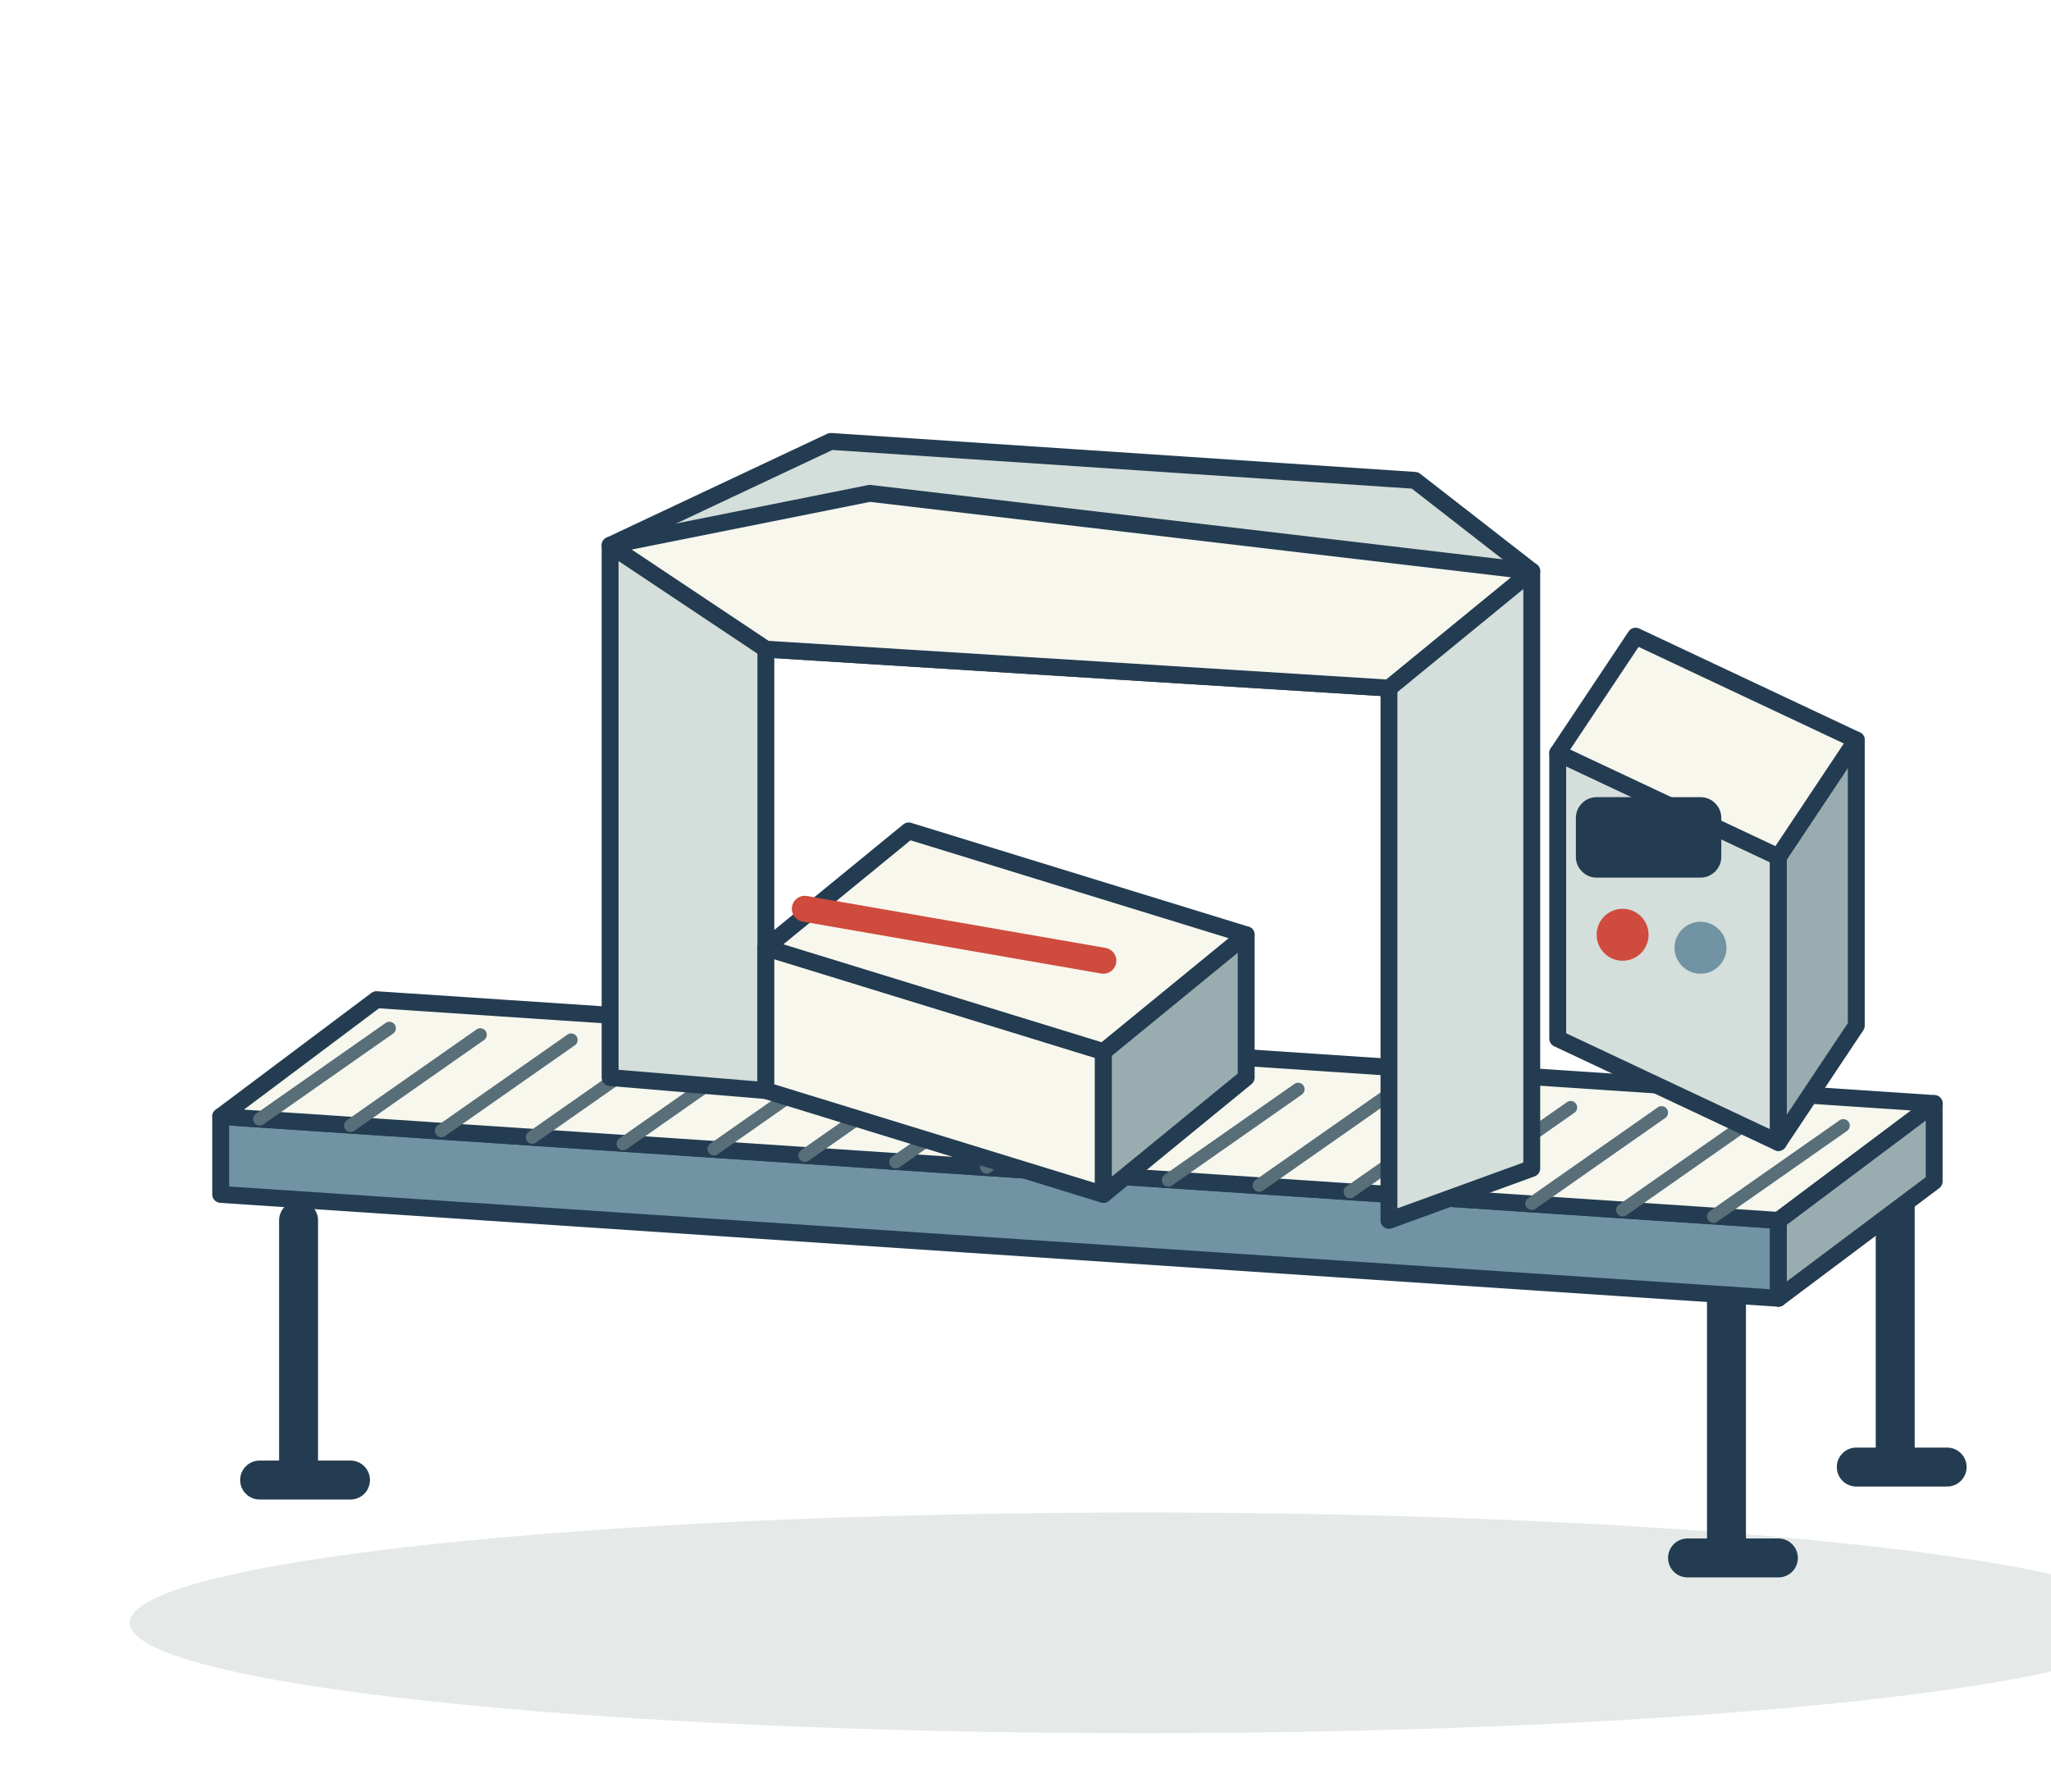
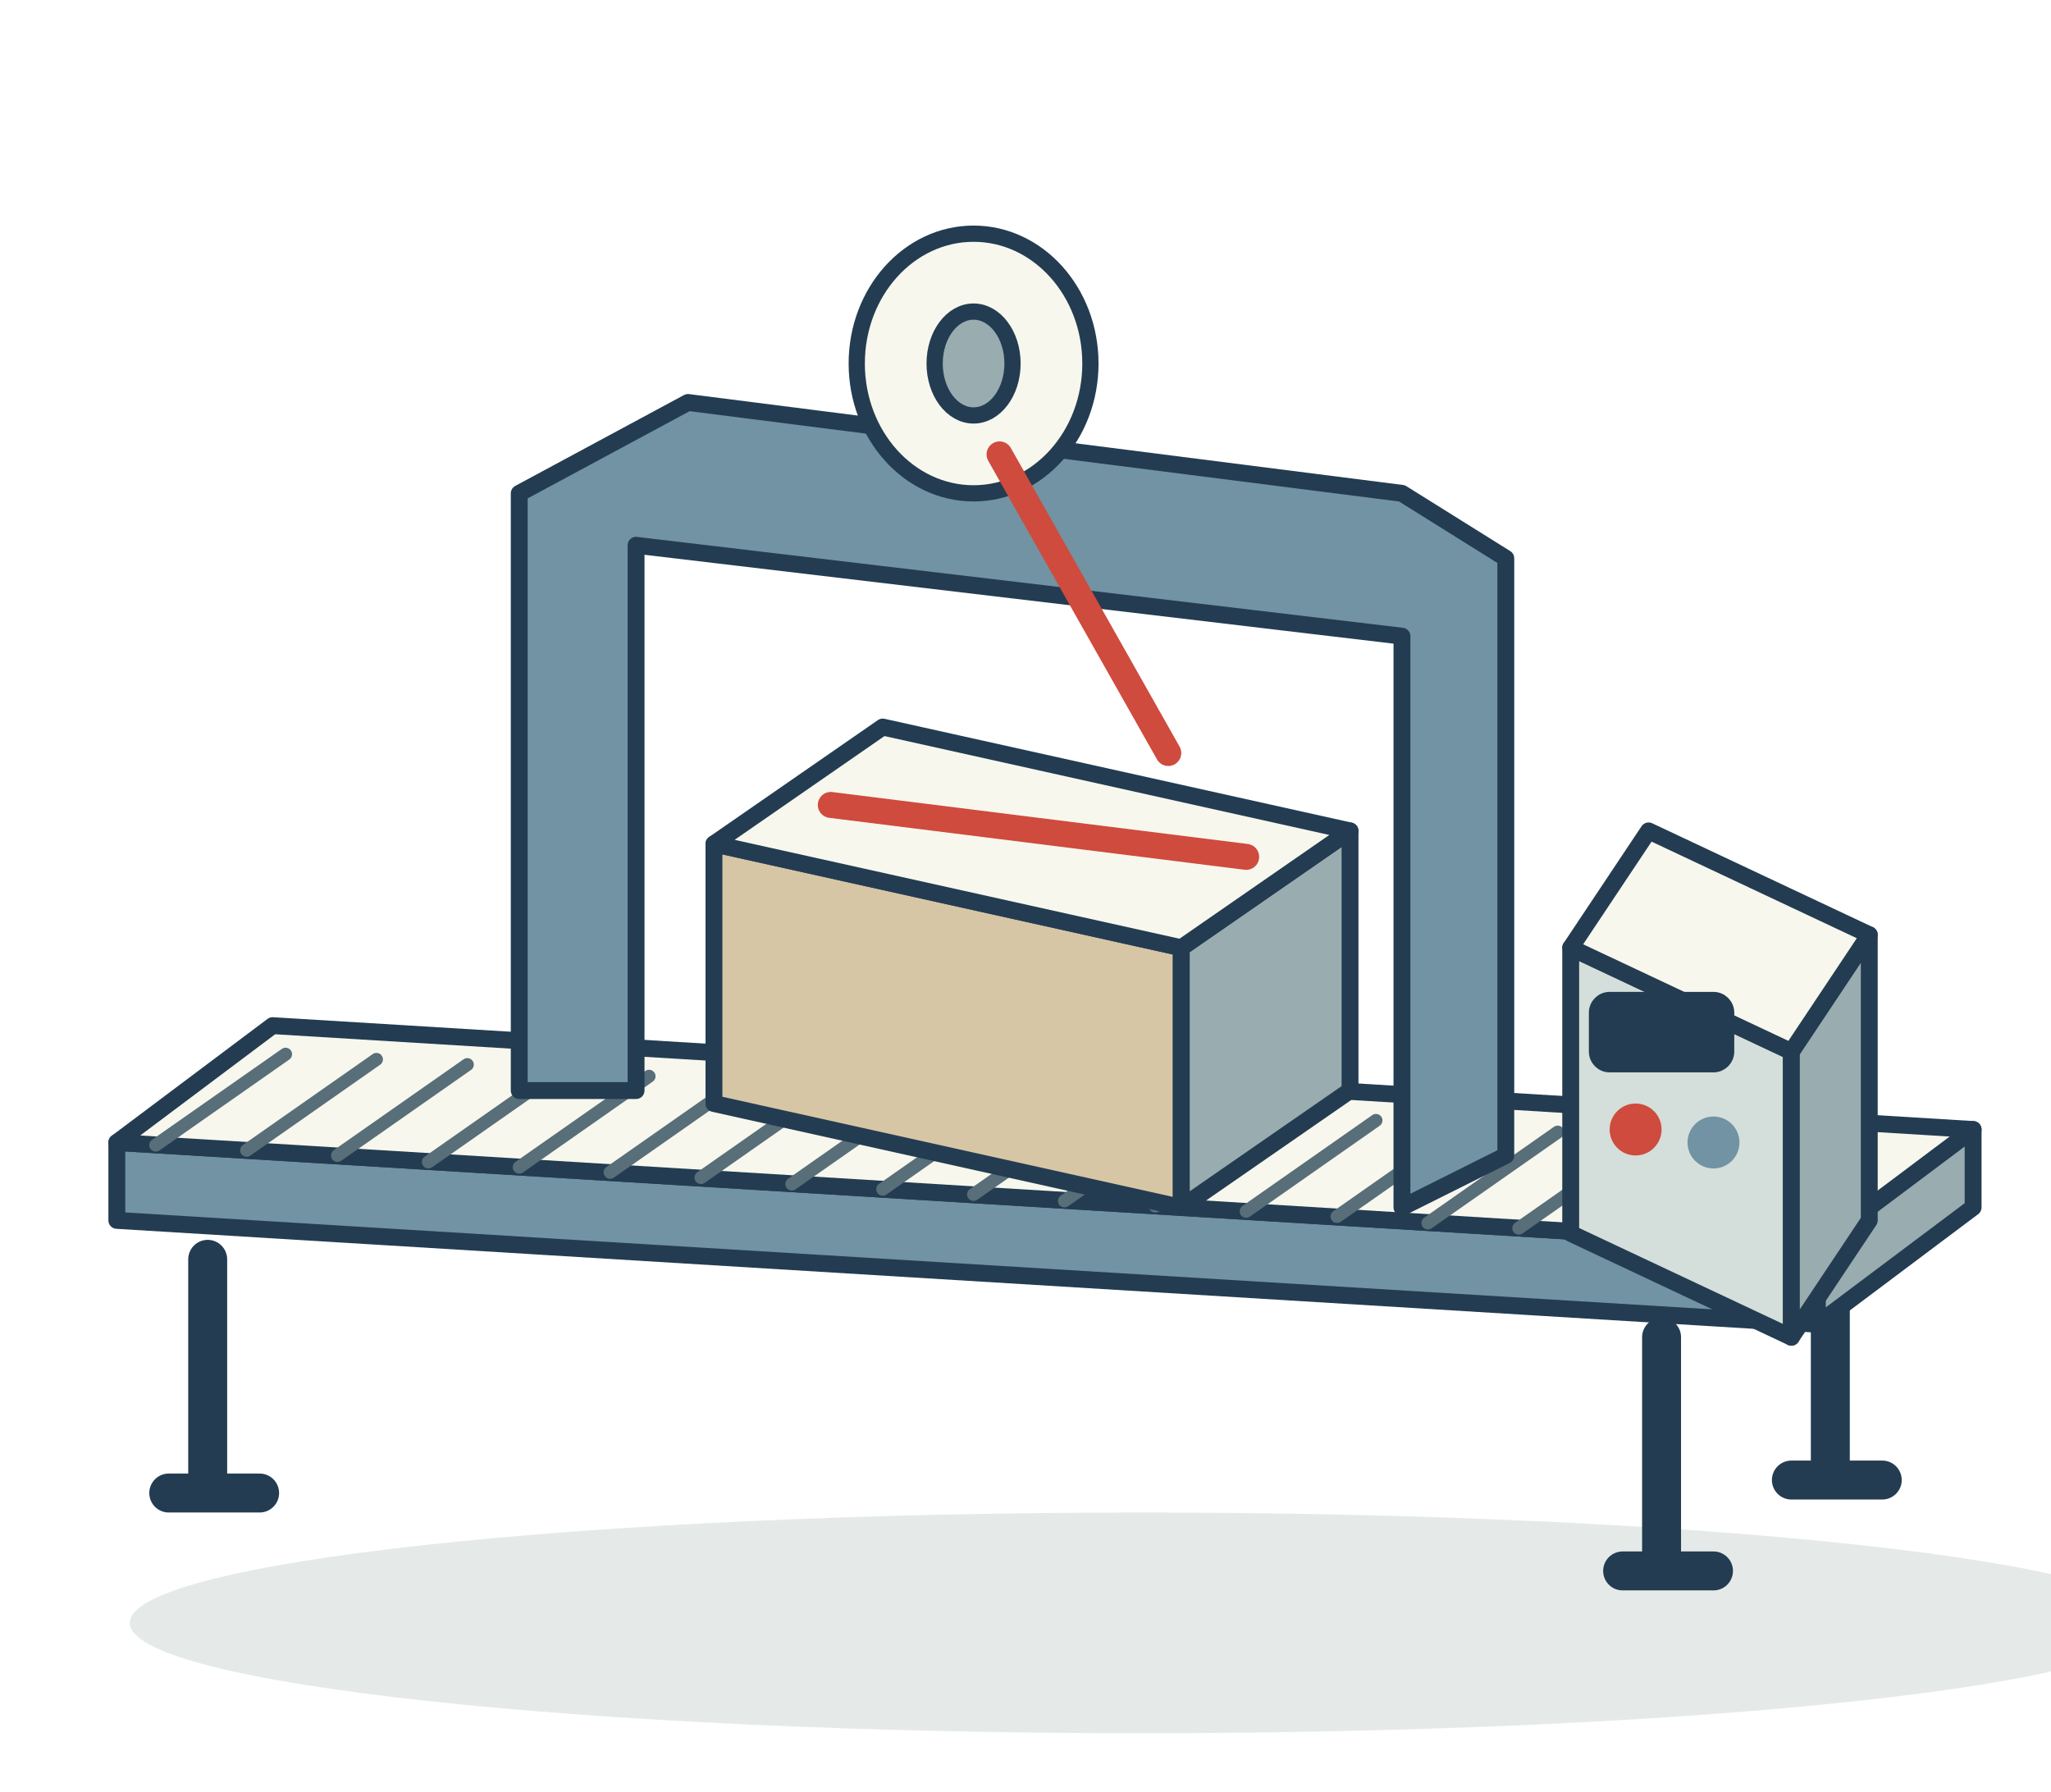
<svg xmlns="http://www.w3.org/2000/svg" viewBox="22 3 158 138" aria-hidden="true">
  <ellipse cx="110" cy="128" rx="78" ry="8.5" fill="#aebcb8" opacity=".32" />
-   <path d="M45 97v20m-3 0h7" fill="none" stroke="#233c51" stroke-width="3" stroke-linecap="round" stroke-linejoin="round" />
-   <path d="M155 103v20m-3 0h7" fill="none" stroke="#233c51" stroke-width="3" stroke-linecap="round" stroke-linejoin="round" />
-   <path d="M168 96v20m-3 0h7" fill="none" stroke="#233c51" stroke-width="3" stroke-linecap="round" stroke-linejoin="round" />
-   <path d="M39 89l120 8v6l-120 -8z" fill="#7193a3" stroke="#233c51" stroke-width="1.3" stroke-linejoin="round" />
-   <path d="M159 97l12 -9v6l-12 9z" fill="#99acb0" stroke="#233c51" stroke-width="1.3" stroke-linejoin="round" />
-   <path d="M39 89l12 -9 120 8 -12 9z" fill="#f7f7ee" stroke="#233c51" stroke-width="1.3" stroke-linejoin="round" />
-   <path d="M42 89.2l10 -7" fill="none" stroke="#586e79" stroke-width="1" stroke-linecap="round" stroke-linejoin="round" />
-   <path d="M49 89.7l10 -7" fill="none" stroke="#586e79" stroke-width="1" stroke-linecap="round" stroke-linejoin="round" />
-   <path d="M56 90.1l10 -7" fill="none" stroke="#586e79" stroke-width="1" stroke-linecap="round" stroke-linejoin="round" />
-   <path d="M63 90.6l10 -7" fill="none" stroke="#586e79" stroke-width="1" stroke-linecap="round" stroke-linejoin="round" />
-   <path d="M70 91.1l10 -7" fill="none" stroke="#586e79" stroke-width="1" stroke-linecap="round" stroke-linejoin="round" />
-   <path d="M77 91.5l10 -7" fill="none" stroke="#586e79" stroke-width="1" stroke-linecap="round" stroke-linejoin="round" />
-   <path d="M84 92.0l10 -7" fill="none" stroke="#586e79" stroke-width="1" stroke-linecap="round" stroke-linejoin="round" />
-   <path d="M91 92.5l10 -7" fill="none" stroke="#586e79" stroke-width="1" stroke-linecap="round" stroke-linejoin="round" />
-   <path d="M98 92.9l10 -7" fill="none" stroke="#586e79" stroke-width="1" stroke-linecap="round" stroke-linejoin="round" />
-   <path d="M105 93.4l10 -7" fill="none" stroke="#586e79" stroke-width="1" stroke-linecap="round" stroke-linejoin="round" />
-   <path d="M112 93.9l10 -7" fill="none" stroke="#586e79" stroke-width="1" stroke-linecap="round" stroke-linejoin="round" />
-   <path d="M119 94.3l10 -7" fill="none" stroke="#586e79" stroke-width="1" stroke-linecap="round" stroke-linejoin="round" />
-   <path d="M126 94.8l10 -7" fill="none" stroke="#586e79" stroke-width="1" stroke-linecap="round" stroke-linejoin="round" />
-   <path d="M133 95.3l10 -7" fill="none" stroke="#586e79" stroke-width="1" stroke-linecap="round" stroke-linejoin="round" />
-   <path d="M140 95.7l10 -7" fill="none" stroke="#586e79" stroke-width="1" stroke-linecap="round" stroke-linejoin="round" />
-   <path d="M147 96.2l10 -7" fill="none" stroke="#586e79" stroke-width="1" stroke-linecap="round" stroke-linejoin="round" />
-   <path d="M154 96.7l10 -7" fill="none" stroke="#586e79" stroke-width="1" stroke-linecap="round" stroke-linejoin="round" />
-   <path d="M69 86V45l17 -8 45 3 9 7v46l-11 4V56L81 53v34z" fill="#d4deda" stroke="#233c51" stroke-width="1.3" stroke-linejoin="round" />
-   <path d="M69 45l12 8 48 3 11 -9 -51 -6z" fill="#f7f7ee" stroke="#233c51" stroke-width="1.3" stroke-linejoin="round" />
-   <path d="M142 61l17 8v22l-17 -8z" fill="#d4deda" stroke="#233c51" stroke-width="1.3" stroke-linejoin="round" />
-   <path d="M159 69l6 -9v22l-6 9z" fill="#99acb0" stroke="#233c51" stroke-width="1.3" stroke-linejoin="round" />
-   <path d="M142 61l6 -9 17 8 -6 9z" fill="#f7f7ee" stroke="#233c51" stroke-width="1.3" stroke-linejoin="round" />
-   <rect x="144" y="65" width="10" height="5" rx="1" fill="#233c51" stroke="#233c51" stroke-width="1.2" />
-   <circle cx="147" cy="75" r="2" fill="#cf4b3d" />
-   <circle cx="153" cy="76" r="2" fill="#7193a3" />
-   <path d="M81 76l26 8v11l-26 -8z" fill="#f7f7ee" stroke="#233c51" stroke-width="1.3" stroke-linejoin="round" />
-   <path d="M107 84l11 -9v11l-11 9z" fill="#99acb0" stroke="#233c51" stroke-width="1.3" stroke-linejoin="round" />
-   <path d="M81 76l11 -9 26 8 -11 9z" fill="#f7f7ee" stroke="#233c51" stroke-width="1.3" stroke-linejoin="round" />
-   <path d="M84 73l23 4" fill="none" stroke="#cf4b3d" stroke-width="2" stroke-linecap="round" stroke-linejoin="round" />
+   <path d="M38 100v18m-3 0h7" fill="none" stroke="#233c51" stroke-width="3" stroke-linecap="round" stroke-linejoin="round" />
+   <path d="M150 106v18m-3 0h7" fill="none" stroke="#233c51" stroke-width="3" stroke-linecap="round" stroke-linejoin="round" />
+   <path d="M163 99v18m-3 0h7" fill="none" stroke="#233c51" stroke-width="3" stroke-linecap="round" stroke-linejoin="round" />
+   <path d="M31 91l131 8v6l-131 -8z" fill="#7193a3" stroke="#233c51" stroke-width="1.3" stroke-linejoin="round" />
+   <path d="M162 99l12 -9v6l-12 9z" fill="#99acb0" stroke="#233c51" stroke-width="1.3" stroke-linejoin="round" />
+   <path d="M31 91l12 -9 131 8 -12 9z" fill="#f7f7ee" stroke="#233c51" stroke-width="1.3" stroke-linejoin="round" />
+   <path d="M34 91.2l10 -7" fill="none" stroke="#586e79" stroke-width="1" stroke-linecap="round" stroke-linejoin="round" />
+   <path d="M41 91.6l10 -7" fill="none" stroke="#586e79" stroke-width="1" stroke-linecap="round" stroke-linejoin="round" />
+   <path d="M48 92.0l10 -7" fill="none" stroke="#586e79" stroke-width="1" stroke-linecap="round" stroke-linejoin="round" />
+   <path d="M55 92.5l10 -7" fill="none" stroke="#586e79" stroke-width="1" stroke-linecap="round" stroke-linejoin="round" />
+   <path d="M62 92.9l10 -7" fill="none" stroke="#586e79" stroke-width="1" stroke-linecap="round" stroke-linejoin="round" />
+   <path d="M69 93.3l10 -7" fill="none" stroke="#586e79" stroke-width="1" stroke-linecap="round" stroke-linejoin="round" />
+   <path d="M76 93.7l10 -7" fill="none" stroke="#586e79" stroke-width="1" stroke-linecap="round" stroke-linejoin="round" />
+   <path d="M83 94.2l10 -7" fill="none" stroke="#586e79" stroke-width="1" stroke-linecap="round" stroke-linejoin="round" />
+   <path d="M90 94.6l10 -7" fill="none" stroke="#586e79" stroke-width="1" stroke-linecap="round" stroke-linejoin="round" />
+   <path d="M97 95.0l10 -7" fill="none" stroke="#586e79" stroke-width="1" stroke-linecap="round" stroke-linejoin="round" />
+   <path d="M104 95.5l10 -7" fill="none" stroke="#586e79" stroke-width="1" stroke-linecap="round" stroke-linejoin="round" />
+   <path d="M111 95.9l10 -7" fill="none" stroke="#586e79" stroke-width="1" stroke-linecap="round" stroke-linejoin="round" />
+   <path d="M118 96.3l10 -7" fill="none" stroke="#586e79" stroke-width="1" stroke-linecap="round" stroke-linejoin="round" />
+   <path d="M125 96.7l10 -7" fill="none" stroke="#586e79" stroke-width="1" stroke-linecap="round" stroke-linejoin="round" />
+   <path d="M132 97.2l10 -7" fill="none" stroke="#586e79" stroke-width="1" stroke-linecap="round" stroke-linejoin="round" />
+   <path d="M139 97.6l10 -7" fill="none" stroke="#586e79" stroke-width="1" stroke-linecap="round" stroke-linejoin="round" />
+   <path d="M146 98.0l10 -7" fill="none" stroke="#586e79" stroke-width="1" stroke-linecap="round" stroke-linejoin="round" />
+   <path d="M153 98.5l10 -7" fill="none" stroke="#586e79" stroke-width="1" stroke-linecap="round" stroke-linejoin="round" />
+   <path d="M62 87V41l13 -7 55 7 8 5v46l-8 4V52l-59 -7v42z" fill="#7193a3" stroke="#233c51" stroke-width="1.3" stroke-linejoin="round" />
+   <ellipse cx="97" cy="31" rx="9" ry="10" fill="#f7f7ee" stroke="#233c51" stroke-width="1.25" />
+   <ellipse cx="97" cy="31" rx="3" ry="4" fill="#99acb0" stroke="#233c51" stroke-width="1.25" />
+   <path d="M99 38l13 23" fill="none" stroke="#cf4b3d" stroke-width="2" stroke-linecap="round" stroke-linejoin="round" />
+   <path d="M77 68l36 8v20l-36 -8z" fill="#d6c6a5" stroke="#233c51" stroke-width="1.3" stroke-linejoin="round" />
+   <path d="M113 76l13 -9v20l-13 9z" fill="#99acb0" stroke="#233c51" stroke-width="1.3" stroke-linejoin="round" />
+   <path d="M77 68l13 -9 36 8 -13 9z" fill="#f7f7ee" stroke="#233c51" stroke-width="1.3" stroke-linejoin="round" />
+   <path d="M86 65l32 4" fill="none" stroke="#cf4b3d" stroke-width="2" stroke-linecap="round" stroke-linejoin="round" />
+   <path d="M143 76l17 8v22l-17 -8z" fill="#d4deda" stroke="#233c51" stroke-width="1.3" stroke-linejoin="round" />
+   <path d="M160 84l6 -9v22l-6 9z" fill="#99acb0" stroke="#233c51" stroke-width="1.3" stroke-linejoin="round" />
+   <path d="M143 76l6 -9 17 8 -6 9z" fill="#f7f7ee" stroke="#233c51" stroke-width="1.3" stroke-linejoin="round" />
+   <rect x="145" y="80" width="10" height="5" rx="1" fill="#233c51" stroke="#233c51" stroke-width="1.2" />
+   <circle cx="148" cy="90" r="2" fill="#cf4b3d" />
+   <circle cx="154" cy="91" r="2" fill="#7193a3" />
</svg>
